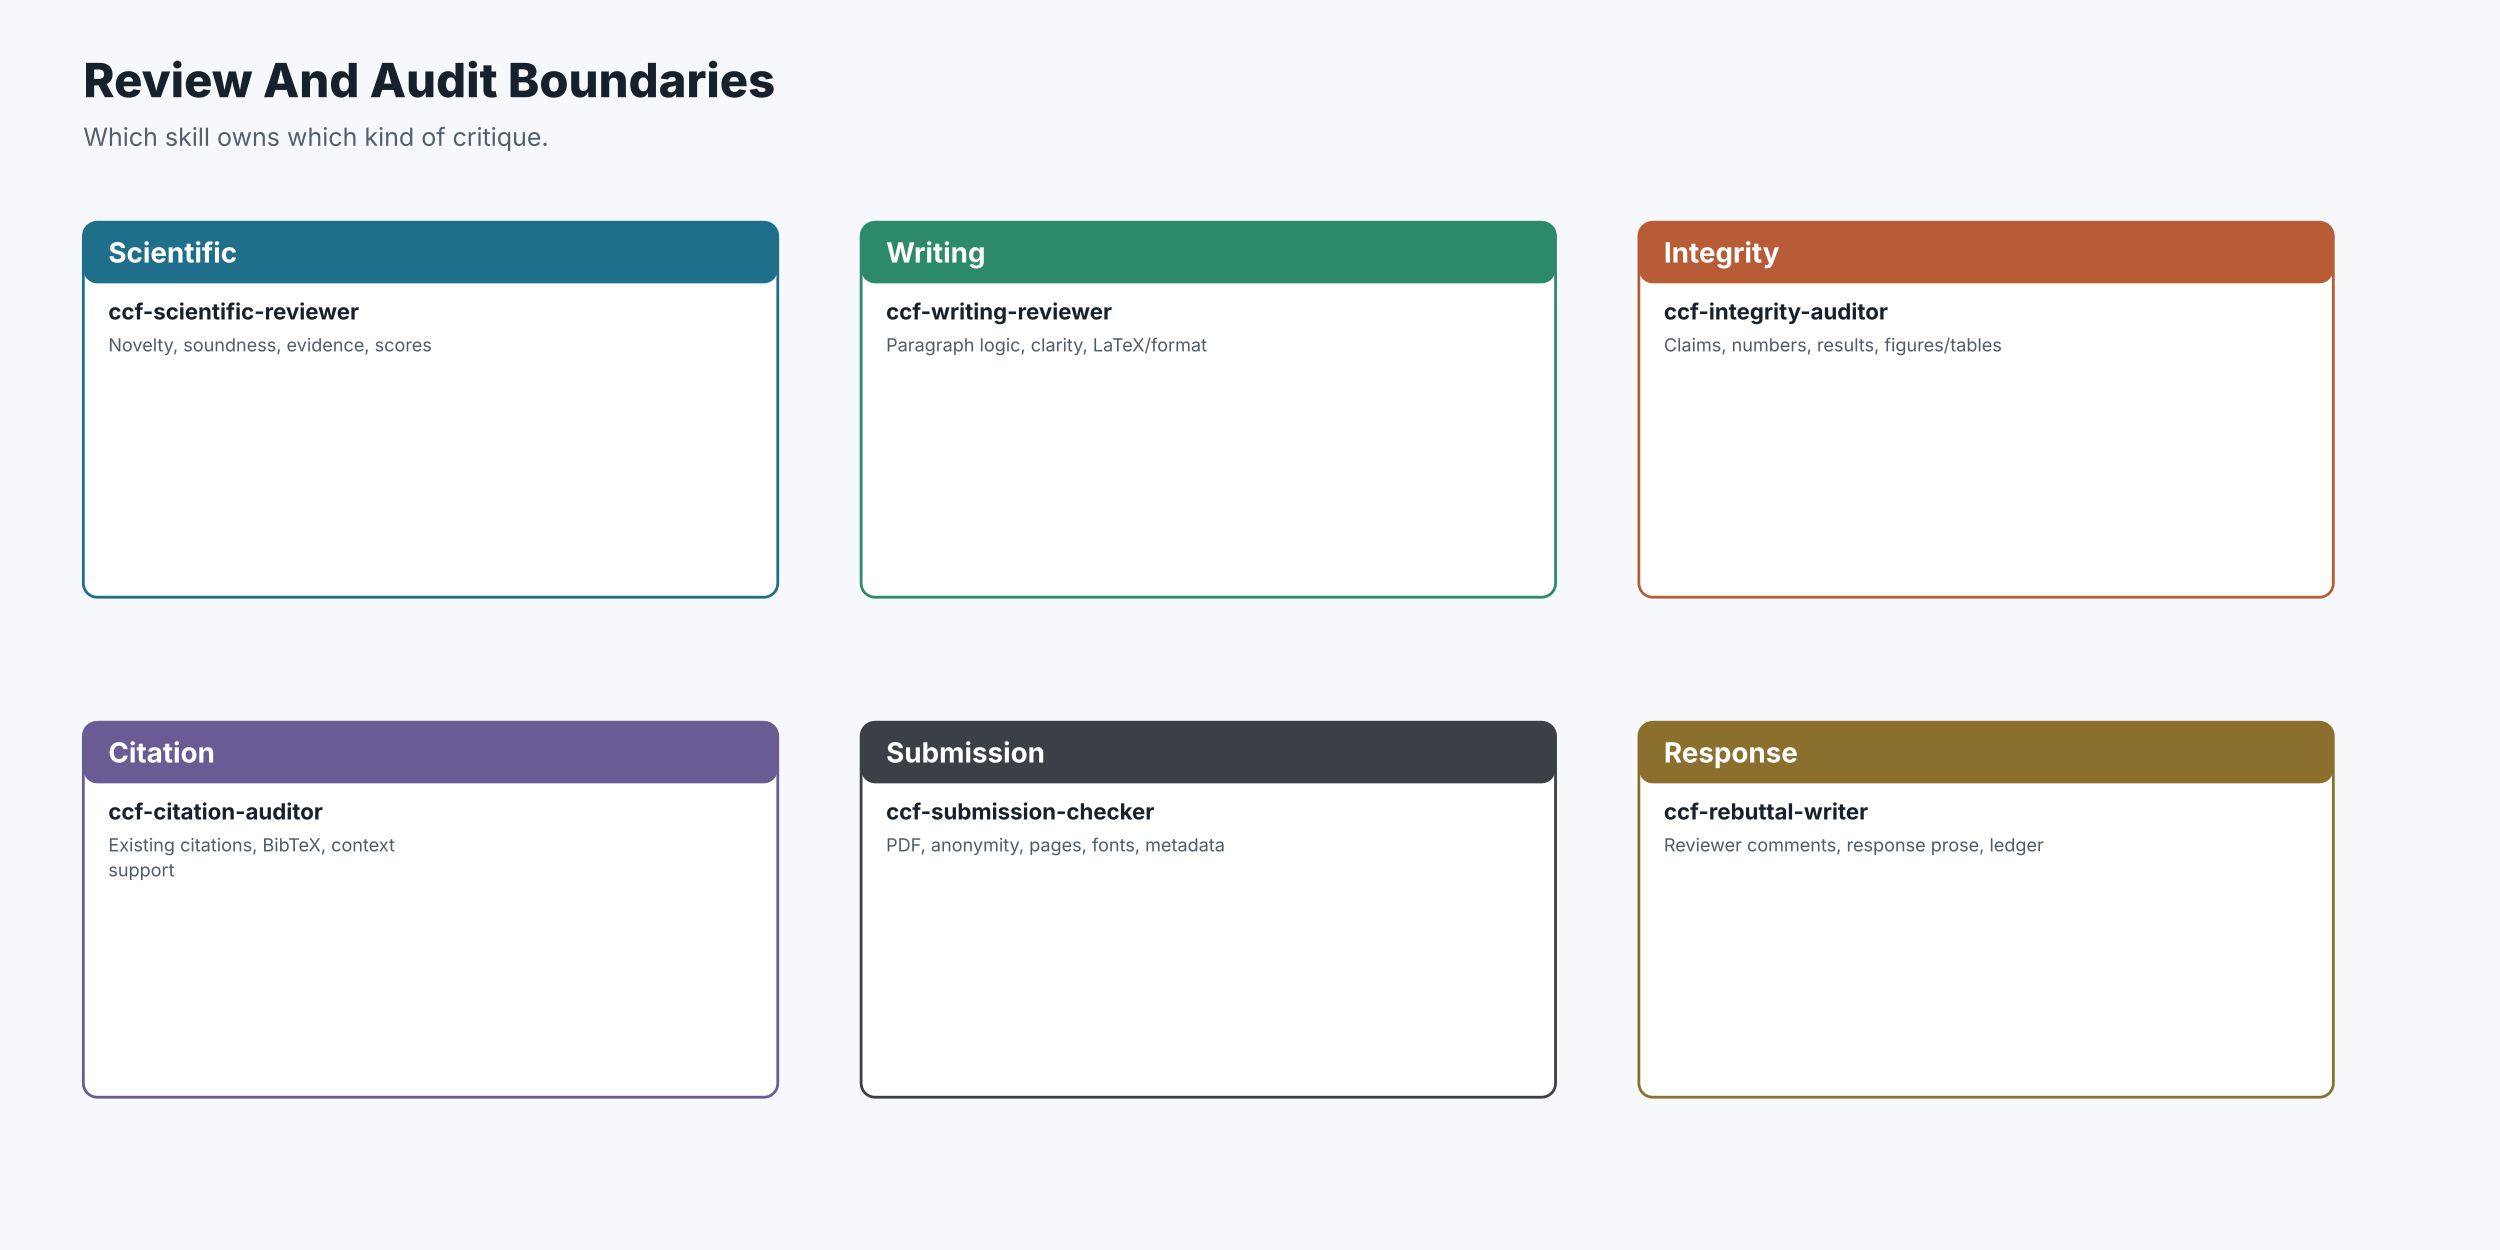
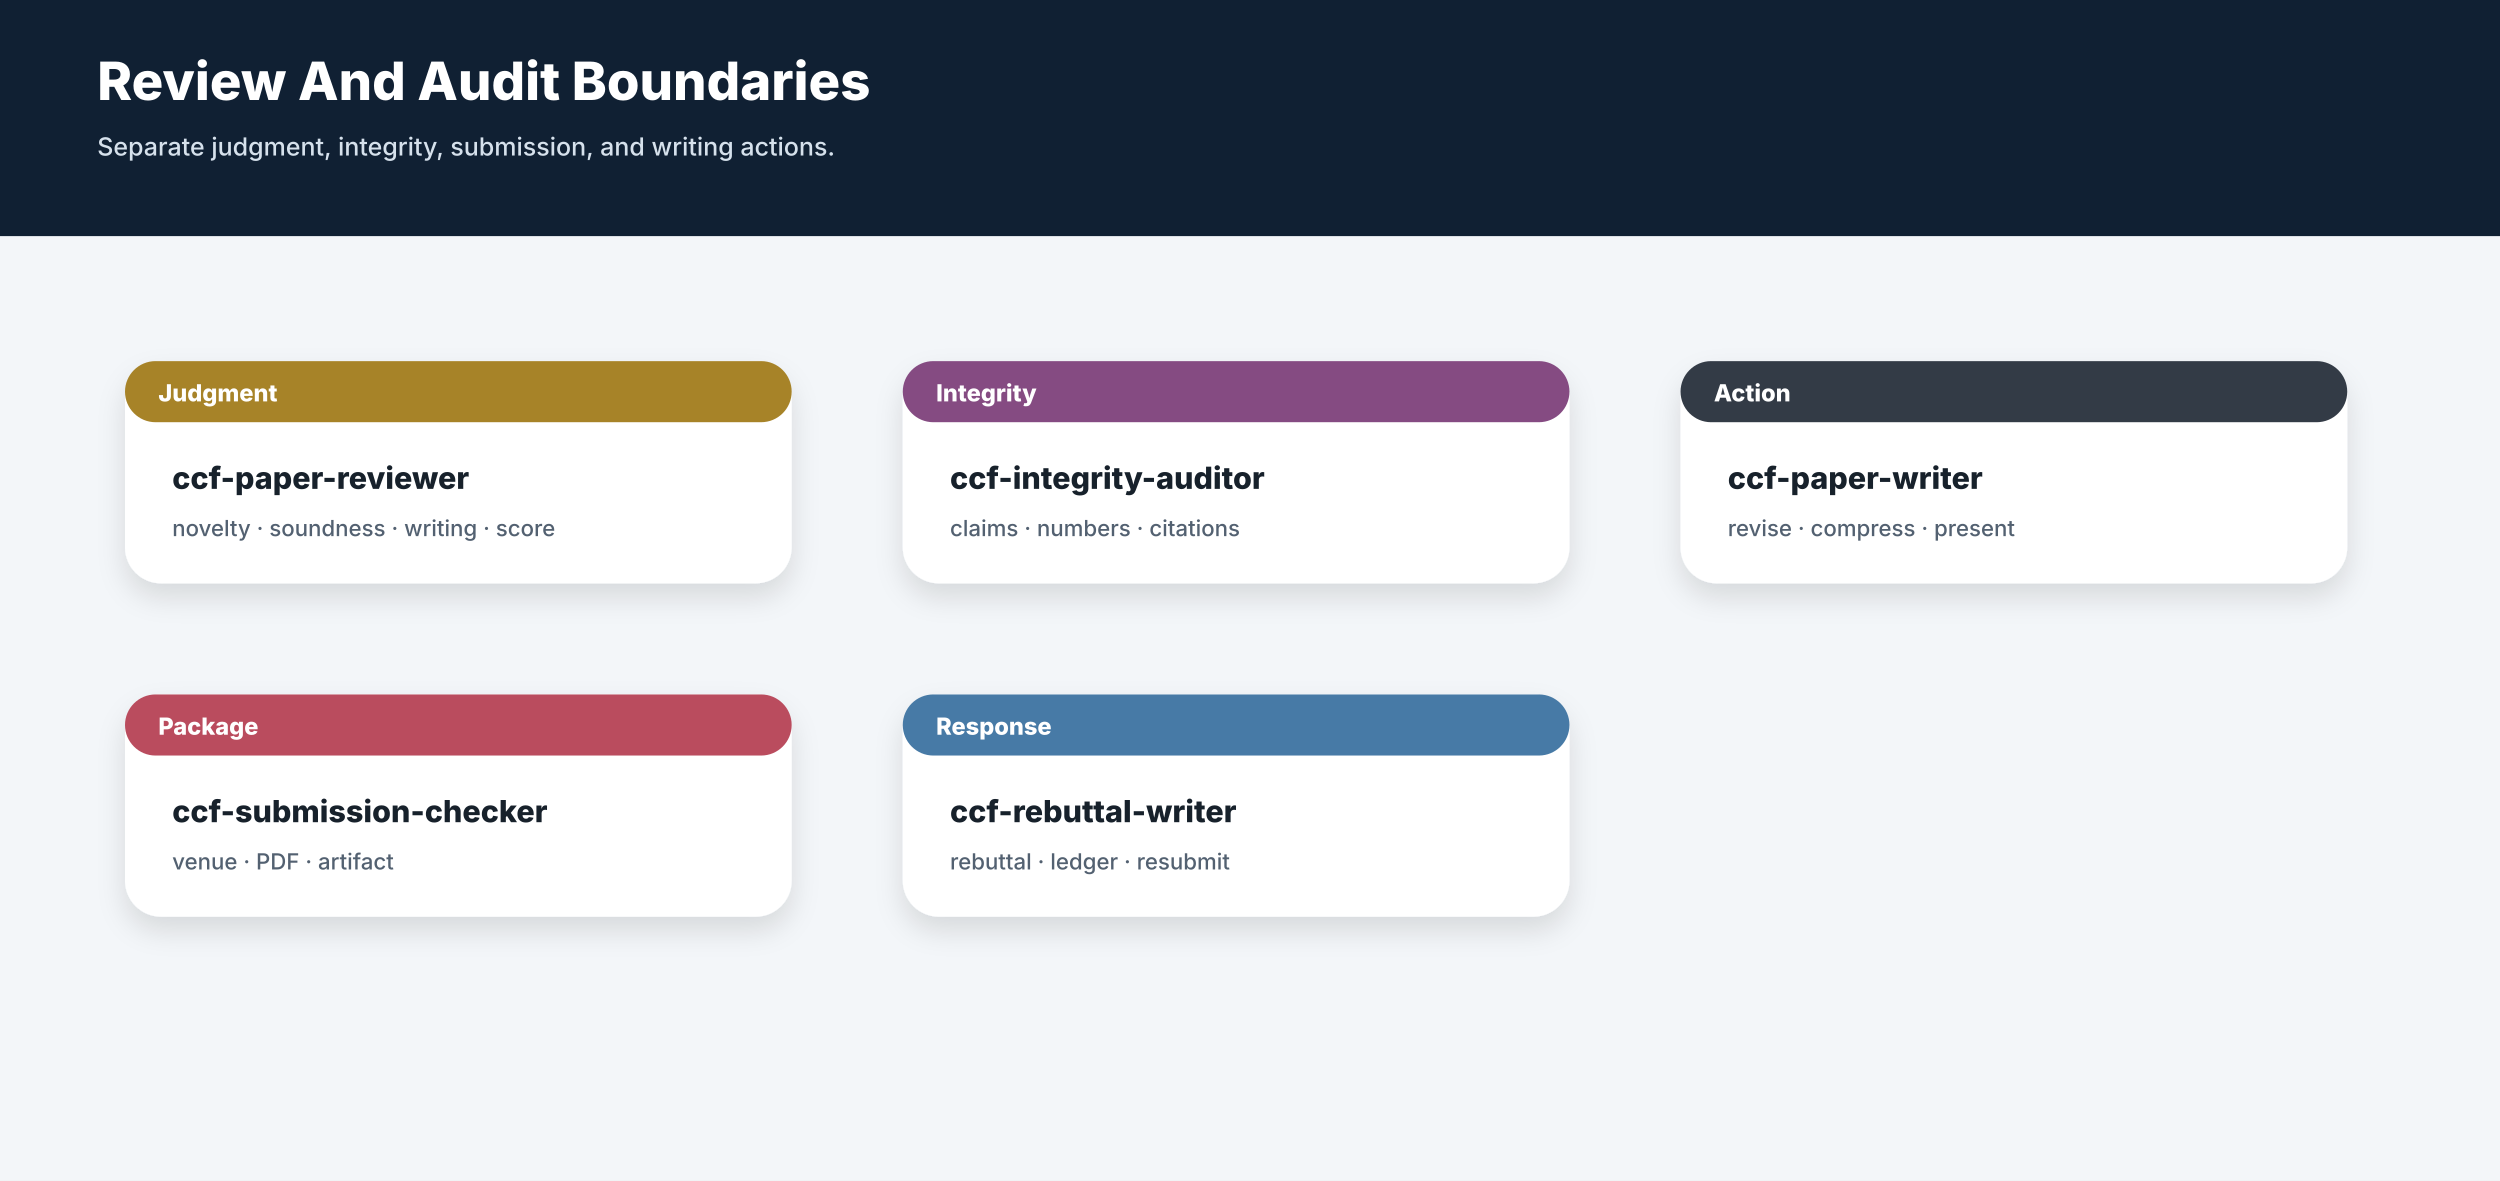
- <svg xmlns="http://www.w3.org/2000/svg" width="1800" height="900" viewBox="0 0 1800 900">
-   <rect width="1800" height="900" fill="#f6f8fb" />
-   <text x="60" y="70" font-family="Inter, Arial, sans-serif" font-size="34" font-weight="800" fill="#17212b" text-anchor="start">Review And Audit Boundaries</text>
-   <text x="60" y="105" font-family="Inter, Arial, sans-serif" font-size="18" font-weight="400" fill="#52606d" text-anchor="start">Which skill owns which kind of critique.</text>
-   <rect x="60" y="160" width="500" height="270" rx="10" fill="#ffffff" stroke="#1F6F8B" stroke-width="2" />
-   <rect x="60" y="160" width="500" height="44" rx="10" fill="#1F6F8B" />
-   <text x="78" y="189" font-family="Inter, Arial, sans-serif" font-size="20" font-weight="700" fill="#ffffff" text-anchor="start">Scientific</text>
-   <text x="78" y="230" font-family="Inter, Arial, sans-serif" font-size="16" font-weight="700" fill="#17212b" text-anchor="start">ccf-scientific-reviewer</text>
-   <text x="78" y="253" font-family="Inter, Arial, sans-serif" font-size="13" font-weight="400" fill="#4e5b68" text-anchor="start">Novelty, soundness, evidence, scores</text>
-   <rect x="620" y="160" width="500" height="270" rx="10" fill="#ffffff" stroke="#2D8A68" stroke-width="2" />
-   <rect x="620" y="160" width="500" height="44" rx="10" fill="#2D8A68" />
-   <text x="638" y="189" font-family="Inter, Arial, sans-serif" font-size="20" font-weight="700" fill="#ffffff" text-anchor="start">Writing</text>
-   <text x="638" y="230" font-family="Inter, Arial, sans-serif" font-size="16" font-weight="700" fill="#17212b" text-anchor="start">ccf-writing-reviewer</text>
-   <text x="638" y="253" font-family="Inter, Arial, sans-serif" font-size="13" font-weight="400" fill="#4e5b68" text-anchor="start">Paragraph logic, clarity, LaTeX/format</text>
-   <rect x="1180" y="160" width="500" height="270" rx="10" fill="#ffffff" stroke="#B85C38" stroke-width="2" />
-   <rect x="1180" y="160" width="500" height="44" rx="10" fill="#B85C38" />
-   <text x="1198" y="189" font-family="Inter, Arial, sans-serif" font-size="20" font-weight="700" fill="#ffffff" text-anchor="start">Integrity</text>
-   <text x="1198" y="230" font-family="Inter, Arial, sans-serif" font-size="16" font-weight="700" fill="#17212b" text-anchor="start">ccf-integrity-auditor</text>
-   <text x="1198" y="253" font-family="Inter, Arial, sans-serif" font-size="13" font-weight="400" fill="#4e5b68" text-anchor="start">Claims, numbers, results, figures/tables</text>
-   <rect x="60" y="520" width="500" height="270" rx="10" fill="#ffffff" stroke="#6B5B95" stroke-width="2" />
-   <rect x="60" y="520" width="500" height="44" rx="10" fill="#6B5B95" />
-   <text x="78" y="549" font-family="Inter, Arial, sans-serif" font-size="20" font-weight="700" fill="#ffffff" text-anchor="start">Citation</text>
-   <text x="78" y="590" font-family="Inter, Arial, sans-serif" font-size="16" font-weight="700" fill="#17212b" text-anchor="start">ccf-citation-auditor</text>
-   <text x="78" y="613" font-family="Inter, Arial, sans-serif" font-size="13" font-weight="400" fill="#4e5b68" text-anchor="start">Existing citations, BibTeX, context</text>
-   <text x="78" y="631" font-family="Inter, Arial, sans-serif" font-size="13" font-weight="400" fill="#4e5b68" text-anchor="start">support</text>
-   <rect x="620" y="520" width="500" height="270" rx="10" fill="#ffffff" stroke="#3B3F46" stroke-width="2" />
-   <rect x="620" y="520" width="500" height="44" rx="10" fill="#3B3F46" />
-   <text x="638" y="549" font-family="Inter, Arial, sans-serif" font-size="20" font-weight="700" fill="#ffffff" text-anchor="start">Submission</text>
-   <text x="638" y="590" font-family="Inter, Arial, sans-serif" font-size="16" font-weight="700" fill="#17212b" text-anchor="start">ccf-submission-checker</text>
-   <text x="638" y="613" font-family="Inter, Arial, sans-serif" font-size="13" font-weight="400" fill="#4e5b68" text-anchor="start">PDF, anonymity, pages, fonts, metadata</text>
-   <rect x="1180" y="520" width="500" height="270" rx="10" fill="#ffffff" stroke="#8A6F2D" stroke-width="2" />
-   <rect x="1180" y="520" width="500" height="44" rx="10" fill="#8A6F2D" />
-   <text x="1198" y="549" font-family="Inter, Arial, sans-serif" font-size="20" font-weight="700" fill="#ffffff" text-anchor="start">Response</text>
-   <text x="1198" y="590" font-family="Inter, Arial, sans-serif" font-size="16" font-weight="700" fill="#17212b" text-anchor="start">ccf-rebuttal-writer</text>
-   <text x="1198" y="613" font-family="Inter, Arial, sans-serif" font-size="13" font-weight="400" fill="#4e5b68" text-anchor="start">Reviewer comments, response prose, ledger</text>
+ <svg xmlns="http://www.w3.org/2000/svg" width="1800" height="850" viewBox="0 0 1800 850">
+   <defs>
+     <filter id="shadow" x="-20%" y="-20%" width="140%" height="150%">
+       <feDropShadow dx="0" dy="10" stdDeviation="10" flood-color="#0B1826" flood-opacity="0.12" />
+     </filter>
+     <marker id="arrow" markerWidth="12" markerHeight="12" refX="10" refY="6" orient="auto">
+       <path d="M2,2 L10,6 L2,10 Z" fill="#8D9AA8" />
+     </marker>
+   </defs>
+   <style>text{font-family:Inter, Segoe UI, Arial, sans-serif;dominant-baseline:auto} .mono{font-family:Consolas,Menlo,monospace}</style>
+   <rect x="0" y="0" width="1800" height="850" rx="0" fill="#F3F6F9" stroke="none" stroke-width="2" />
+   <rect x="0" y="0" width="1800" height="170" rx="0" fill="#102033" stroke="none" stroke-width="2" />
+   <text x="70" y="72" font-size="38" font-weight="820" fill="#FFFFFF" text-anchor="start">Review And Audit Boundaries</text>
+   <text x="70" y="112" font-size="18" font-weight="450" fill="#D6E1EC" text-anchor="start">Separate judgment, integrity, submission, and writing actions.</text>
+   <rect x="90" y="260" width="480" height="160" rx="26" fill="#FFFFFF" stroke="none" stroke-width="2" filter="url(#shadow)" />
+   <rect x="90" y="260" width="480" height="44" rx="22" fill="#A78328" stroke="none" stroke-width="2" />
+   <text x="114" y="289" font-size="17" font-weight="820" fill="#FFFFFF" text-anchor="start">Judgment</text>
+   <text x="124" y="352" font-size="22" font-weight="820" fill="#17212B" text-anchor="start">ccf-paper-reviewer</text>
+   <text x="124" y="386" font-size="16" font-weight="550" fill="#536171" text-anchor="start">novelty · soundness · writing · score</text>
+   <rect x="650" y="260" width="480" height="160" rx="26" fill="#FFFFFF" stroke="none" stroke-width="2" filter="url(#shadow)" />
+   <rect x="650" y="260" width="480" height="44" rx="22" fill="#854B82" stroke="none" stroke-width="2" />
+   <text x="674" y="289" font-size="17" font-weight="820" fill="#FFFFFF" text-anchor="start">Integrity</text>
+   <text x="684" y="352" font-size="22" font-weight="820" fill="#17212B" text-anchor="start">ccf-integrity-auditor</text>
+   <text x="684" y="386" font-size="16" font-weight="550" fill="#536171" text-anchor="start">claims · numbers · citations</text>
+   <rect x="1210" y="260" width="480" height="160" rx="26" fill="#FFFFFF" stroke="none" stroke-width="2" filter="url(#shadow)" />
+   <rect x="1210" y="260" width="480" height="44" rx="22" fill="#333B46" stroke="none" stroke-width="2" />
+   <text x="1234" y="289" font-size="17" font-weight="820" fill="#FFFFFF" text-anchor="start">Action</text>
+   <text x="1244" y="352" font-size="22" font-weight="820" fill="#17212B" text-anchor="start">ccf-paper-writer</text>
+   <text x="1244" y="386" font-size="16" font-weight="550" fill="#536171" text-anchor="start">revise · compress · present</text>
+   <rect x="90" y="500" width="480" height="160" rx="26" fill="#FFFFFF" stroke="none" stroke-width="2" filter="url(#shadow)" />
+   <rect x="90" y="500" width="480" height="44" rx="22" fill="#BA4C5E" stroke="none" stroke-width="2" />
+   <text x="114" y="529" font-size="17" font-weight="820" fill="#FFFFFF" text-anchor="start">Package</text>
+   <text x="124" y="592" font-size="22" font-weight="820" fill="#17212B" text-anchor="start">ccf-submission-checker</text>
+   <text x="124" y="626" font-size="16" font-weight="550" fill="#536171" text-anchor="start">venue · PDF · artifact</text>
+   <rect x="650" y="500" width="480" height="160" rx="26" fill="#FFFFFF" stroke="none" stroke-width="2" filter="url(#shadow)" />
+   <rect x="650" y="500" width="480" height="44" rx="22" fill="#477AA6" stroke="none" stroke-width="2" />
+   <text x="674" y="529" font-size="17" font-weight="820" fill="#FFFFFF" text-anchor="start">Response</text>
+   <text x="684" y="592" font-size="22" font-weight="820" fill="#17212B" text-anchor="start">ccf-rebuttal-writer</text>
+   <text x="684" y="626" font-size="16" font-weight="550" fill="#536171" text-anchor="start">rebuttal · ledger · resubmit</text>
</svg>
